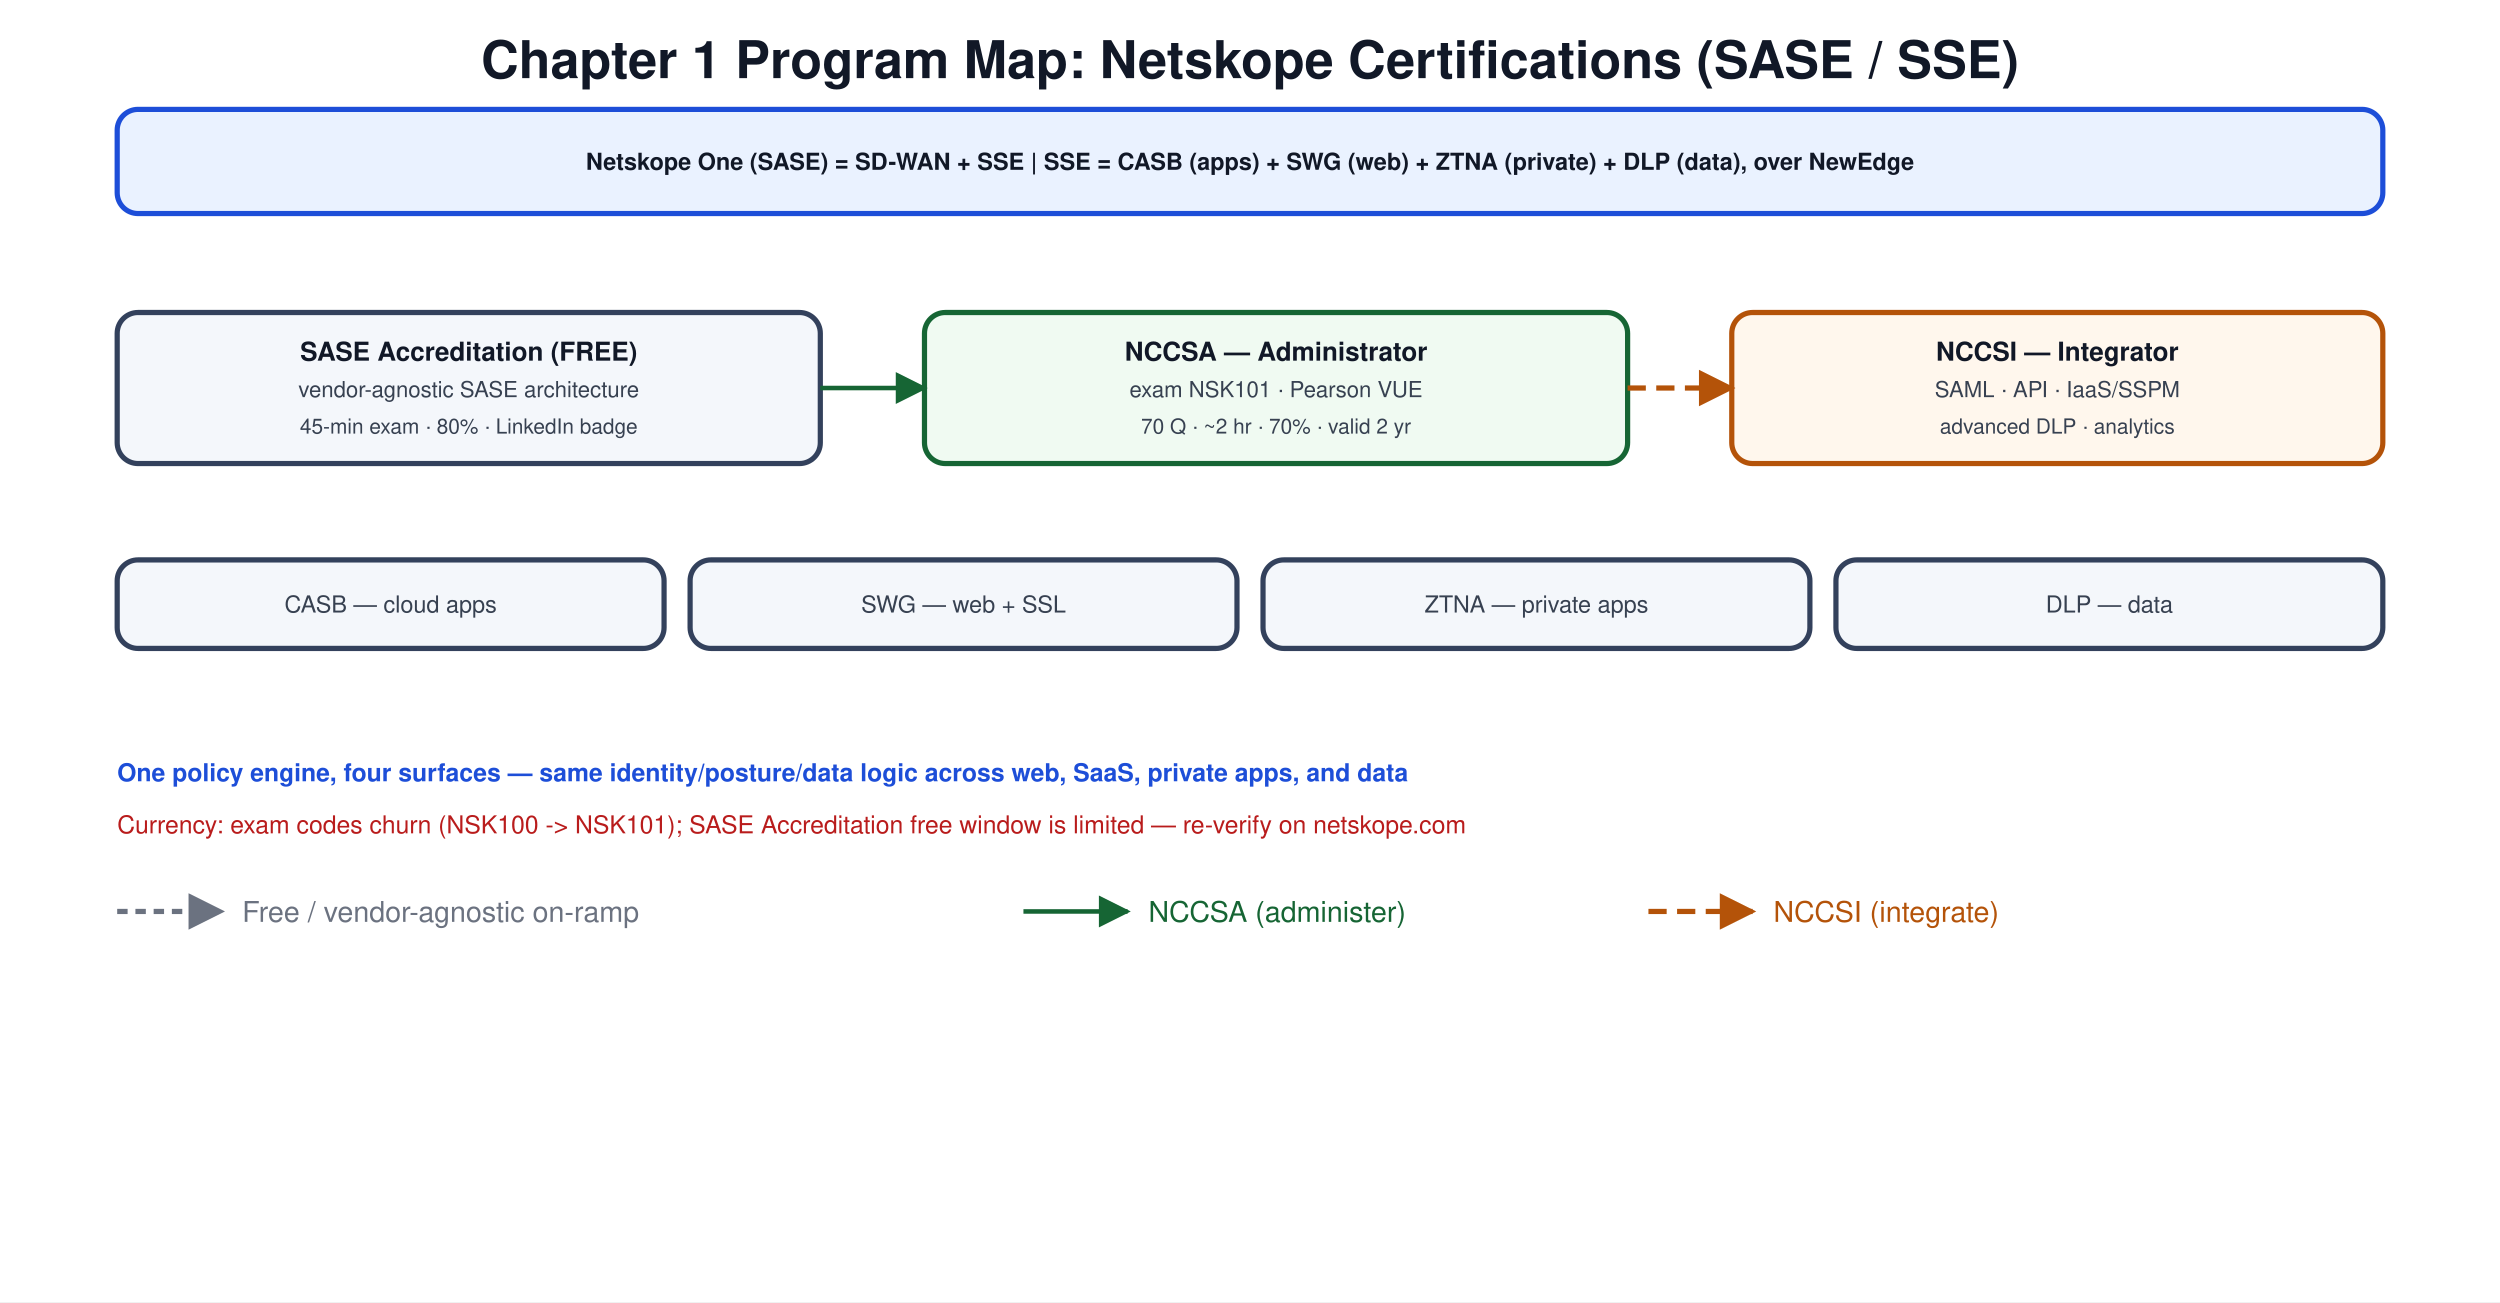
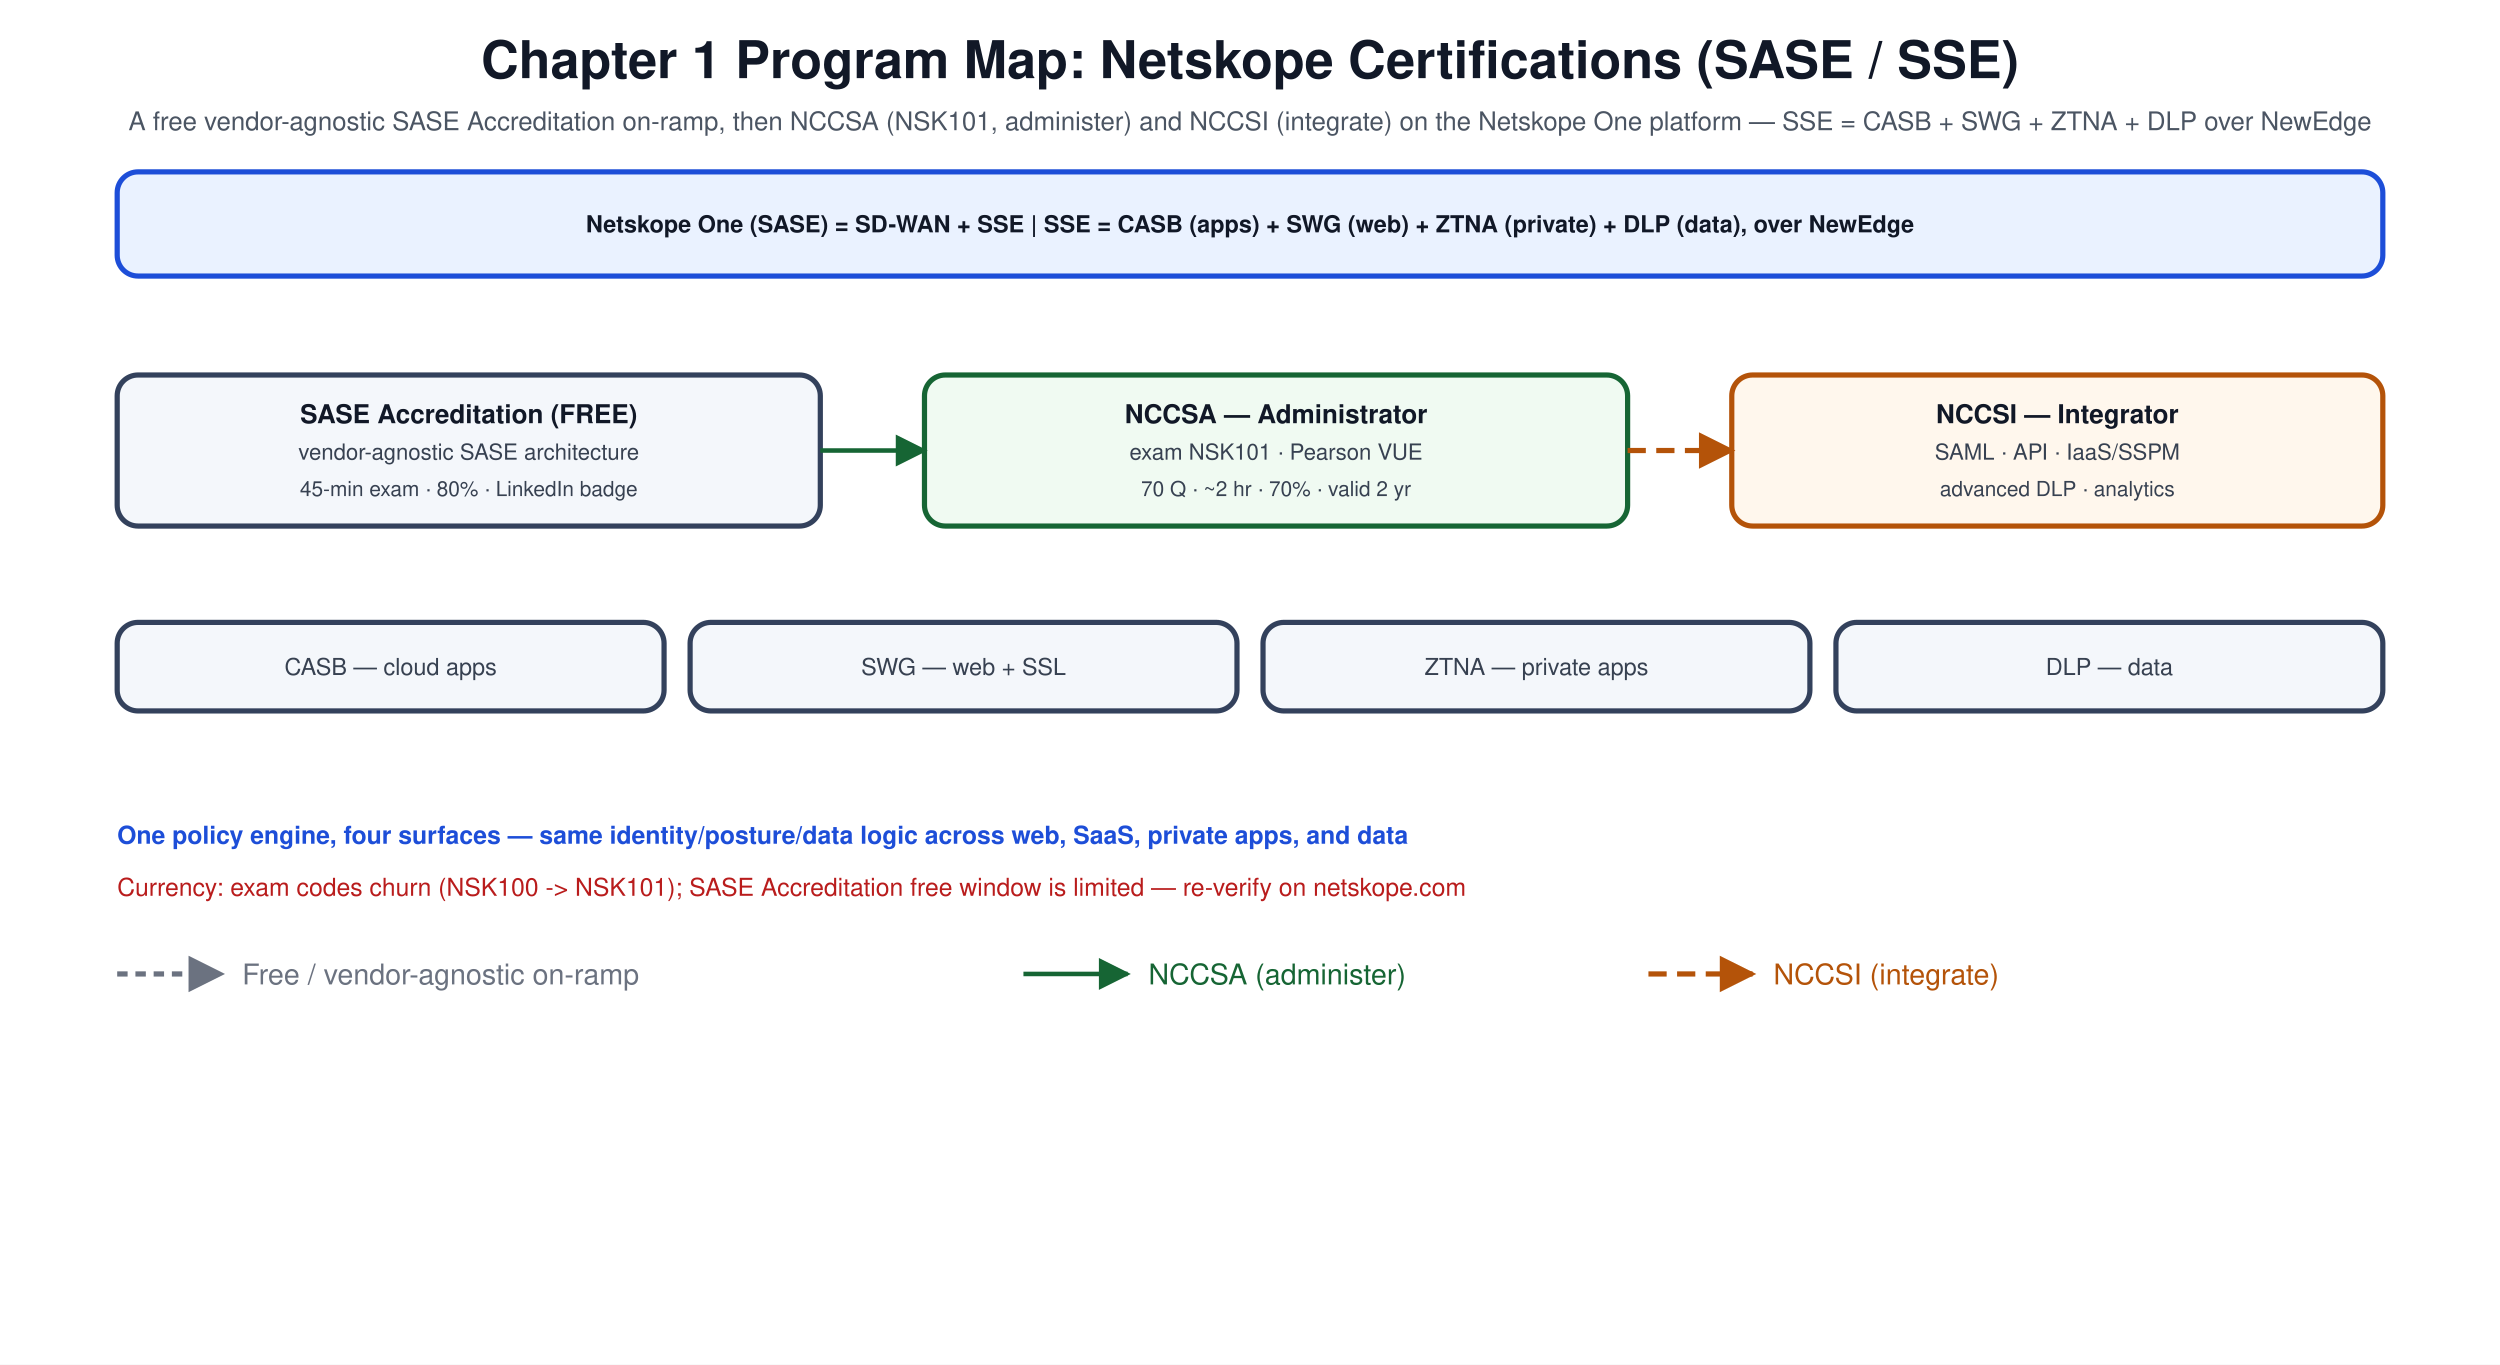
- <svg xmlns="http://www.w3.org/2000/svg" viewBox="0 0 960 500" font-family="Helvetica, Arial, sans-serif">
+ <svg xmlns="http://www.w3.org/2000/svg" viewBox="0 0 960 524" font-family="Helvetica, Arial, sans-serif">
  <defs>
    <marker id="arrow-alt" viewBox="0 0 10 10" refX="9" refY="5" markerWidth="7" markerHeight="7" orient="auto-start-reverse">
      <path d="M0,0 L10,5 L0,10 z" fill="#166534" />
    </marker>
    <marker id="arrow-data" viewBox="0 0 10 10" refX="9" refY="5" markerWidth="7" markerHeight="7" orient="auto-start-reverse">
      <path d="M0,0 L10,5 L0,10 z" fill="#b45309" />
    </marker>
    <marker id="arrow-neutral" viewBox="0 0 10 10" refX="9" refY="5" markerWidth="7" markerHeight="7" orient="auto-start-reverse">
      <path d="M0,0 L10,5 L0,10 z" fill="#6b7280" />
    </marker>
  </defs>
-   <rect x="0" y="0" width="960" height="500" fill="#ffffff" />
+   <rect x="0" y="0" width="960" height="524" fill="#ffffff" />
  <text x="480.0" y="30" text-anchor="middle" font-size="20" font-weight="700" fill="#111827">Chapter 1 Program Map: Netskope Certifications (SASE / SSE)</text>
  <text x="480.0" y="50" text-anchor="middle" font-size="9.9" fill="#4b5563">A free vendor-agnostic SASE Accreditation on-ramp, then NCCSA (NSK101, administer) and NCCSI (integrate) on the Netskope One platform — SSE = CASB + SWG + ZTNA + DLP over NewEdge</text>
-   <rect x="45" y="42" width="870" height="40" rx="8" fill="#eaf2ff" stroke="#1d4ed8" stroke-width="2" />
-   <text x="480.0" y="65.2" text-anchor="middle" font-size="9" font-weight="700" fill="#111827">Netskope One (SASE) = SD-WAN + SSE  |  SSE = CASB (apps) + SWG (web) + ZTNA (private) + DLP (data), over NewEdge</text>
-   <rect x="45" y="120" width="270" height="58" rx="8" fill="#f4f7fb" stroke="#33415c" stroke-width="2" />
-   <text x="180.0" y="138.5" text-anchor="middle" font-size="10" font-weight="700" fill="#111827">SASE Accreditation  (FREE)</text>
-   <text x="180.0" y="152.5" text-anchor="middle" font-size="8.5" font-weight="400" fill="#374151">vendor-agnostic SASE architecture</text>
-   <text x="180.0" y="166.5" text-anchor="middle" font-size="8" font-weight="400" fill="#374151">45-min exam · 80% · LinkedIn badge</text>
-   <rect x="355" y="120" width="270" height="58" rx="8" fill="#f0faf2" stroke="#166534" stroke-width="2" />
-   <text x="490.0" y="138.5" text-anchor="middle" font-size="10" font-weight="700" fill="#111827">NCCSA — Administrator</text>
-   <text x="490.0" y="152.5" text-anchor="middle" font-size="8.5" font-weight="400" fill="#374151">exam NSK101 · Pearson VUE</text>
-   <text x="490.0" y="166.5" text-anchor="middle" font-size="8" font-weight="400" fill="#374151">70 Q · ~2 hr · 70% · valid 2 yr</text>
-   <rect x="665" y="120" width="250" height="58" rx="8" fill="#fff7ed" stroke="#b45309" stroke-width="2" />
-   <text x="790.0" y="138.5" text-anchor="middle" font-size="10" font-weight="700" fill="#111827">NCCSI — Integrator</text>
-   <text x="790.0" y="152.5" text-anchor="middle" font-size="8.5" font-weight="400" fill="#374151">SAML · API · IaaS/SSPM</text>
-   <text x="790.0" y="166.5" text-anchor="middle" font-size="8" font-weight="400" fill="#374151">advanced DLP · analytics</text>
-   <line x1="315" y1="149" x2="355" y2="149" stroke="#166534" stroke-width="1.75" marker-end="url(#arrow-alt)" />
-   <line x1="625" y1="149" x2="665" y2="149" stroke="#b45309" stroke-width="2" stroke-dasharray="7 4" marker-end="url(#arrow-data)" />
-   <rect x="45" y="215" width="210" height="34" rx="8" fill="#f4f7fb" stroke="#33415c" stroke-width="2" />
-   <text x="150.0" y="235.2" text-anchor="middle" font-size="9" font-weight="400" fill="#374151">CASB — cloud apps</text>
-   <rect x="265" y="215" width="210" height="34" rx="8" fill="#f4f7fb" stroke="#33415c" stroke-width="2" />
-   <text x="370.0" y="235.2" text-anchor="middle" font-size="9" font-weight="400" fill="#374151">SWG — web + SSL</text>
-   <rect x="485" y="215" width="210" height="34" rx="8" fill="#f4f7fb" stroke="#33415c" stroke-width="2" />
-   <text x="590.0" y="235.2" text-anchor="middle" font-size="9" font-weight="400" fill="#374151">ZTNA — private apps</text>
-   <rect x="705" y="215" width="210" height="34" rx="8" fill="#f4f7fb" stroke="#33415c" stroke-width="2" />
-   <text x="810.0" y="235.2" text-anchor="middle" font-size="9" font-weight="400" fill="#374151">DLP — data</text>
-   <text x="45" y="300" font-size="9.5" font-weight="700" fill="#1d4ed8">One policy engine, four surfaces — same identity/posture/data logic across web, SaaS, private apps, and data</text>
-   <text x="45" y="320" font-size="9.5" font-weight="400" fill="#b91c1c">Currency: exam codes churn (NSK100 -&gt; NSK101); SASE Accreditation free window is limited — re-verify on netskope.com</text>
-   <line x1="45" y1="350" x2="85" y2="350" stroke="#6b7280" stroke-width="2" stroke-dasharray="4 3" marker-end="url(#arrow-neutral)" />
-   <text x="93" y="354" font-size="11" fill="#6b7280">Free / vendor-agnostic on-ramp</text>
-   <line x1="393" y1="350" x2="433" y2="350" stroke="#166534" stroke-width="1.75" marker-end="url(#arrow-alt)" />
-   <text x="441" y="354" font-size="11" fill="#166534">NCCSA (administer)</text>
-   <line x1="633" y1="350" x2="673" y2="350" stroke="#b45309" stroke-width="2" stroke-dasharray="7 4" marker-end="url(#arrow-data)" />
-   <text x="681" y="354" font-size="11" fill="#b45309">NCCSI (integrate)</text>
+   <g transform="translate(0,24)">
+     <rect x="45" y="42" width="870" height="40" rx="8" fill="#eaf2ff" stroke="#1d4ed8" stroke-width="2" />
+     <text x="480.0" y="65.2" text-anchor="middle" font-size="9" font-weight="700" fill="#111827">Netskope One (SASE) = SD-WAN + SSE  |  SSE = CASB (apps) + SWG (web) + ZTNA (private) + DLP (data), over NewEdge</text>
+     <rect x="45" y="120" width="270" height="58" rx="8" fill="#f4f7fb" stroke="#33415c" stroke-width="2" />
+     <text x="180.0" y="138.5" text-anchor="middle" font-size="10" font-weight="700" fill="#111827">SASE Accreditation  (FREE)</text>
+     <text x="180.0" y="152.5" text-anchor="middle" font-size="8.5" font-weight="400" fill="#374151">vendor-agnostic SASE architecture</text>
+     <text x="180.0" y="166.5" text-anchor="middle" font-size="8" font-weight="400" fill="#374151">45-min exam · 80% · LinkedIn badge</text>
+     <rect x="355" y="120" width="270" height="58" rx="8" fill="#f0faf2" stroke="#166534" stroke-width="2" />
+     <text x="490.0" y="138.5" text-anchor="middle" font-size="10" font-weight="700" fill="#111827">NCCSA — Administrator</text>
+     <text x="490.0" y="152.5" text-anchor="middle" font-size="8.5" font-weight="400" fill="#374151">exam NSK101 · Pearson VUE</text>
+     <text x="490.0" y="166.5" text-anchor="middle" font-size="8" font-weight="400" fill="#374151">70 Q · ~2 hr · 70% · valid 2 yr</text>
+     <rect x="665" y="120" width="250" height="58" rx="8" fill="#fff7ed" stroke="#b45309" stroke-width="2" />
+     <text x="790.0" y="138.5" text-anchor="middle" font-size="10" font-weight="700" fill="#111827">NCCSI — Integrator</text>
+     <text x="790.0" y="152.5" text-anchor="middle" font-size="8.5" font-weight="400" fill="#374151">SAML · API · IaaS/SSPM</text>
+     <text x="790.0" y="166.5" text-anchor="middle" font-size="8" font-weight="400" fill="#374151">advanced DLP · analytics</text>
+     <line x1="315" y1="149" x2="355" y2="149" stroke="#166534" stroke-width="1.75" marker-end="url(#arrow-alt)" />
+     <line x1="625" y1="149" x2="665" y2="149" stroke="#b45309" stroke-width="2" stroke-dasharray="7 4" marker-end="url(#arrow-data)" />
+     <rect x="45" y="215" width="210" height="34" rx="8" fill="#f4f7fb" stroke="#33415c" stroke-width="2" />
+     <text x="150.0" y="235.2" text-anchor="middle" font-size="9" font-weight="400" fill="#374151">CASB — cloud apps</text>
+     <rect x="265" y="215" width="210" height="34" rx="8" fill="#f4f7fb" stroke="#33415c" stroke-width="2" />
+     <text x="370.0" y="235.2" text-anchor="middle" font-size="9" font-weight="400" fill="#374151">SWG — web + SSL</text>
+     <rect x="485" y="215" width="210" height="34" rx="8" fill="#f4f7fb" stroke="#33415c" stroke-width="2" />
+     <text x="590.0" y="235.2" text-anchor="middle" font-size="9" font-weight="400" fill="#374151">ZTNA — private apps</text>
+     <rect x="705" y="215" width="210" height="34" rx="8" fill="#f4f7fb" stroke="#33415c" stroke-width="2" />
+     <text x="810.0" y="235.2" text-anchor="middle" font-size="9" font-weight="400" fill="#374151">DLP — data</text>
+     <text x="45" y="300" font-size="9.5" font-weight="700" fill="#1d4ed8">One policy engine, four surfaces — same identity/posture/data logic across web, SaaS, private apps, and data</text>
+     <text x="45" y="320" font-size="9.5" font-weight="400" fill="#b91c1c">Currency: exam codes churn (NSK100 -&gt; NSK101); SASE Accreditation free window is limited — re-verify on netskope.com</text>
+     <line x1="45" y1="350" x2="85" y2="350" stroke="#6b7280" stroke-width="2" stroke-dasharray="4 3" marker-end="url(#arrow-neutral)" />
+     <text x="93" y="354" font-size="11" fill="#6b7280">Free / vendor-agnostic on-ramp</text>
+     <line x1="393" y1="350" x2="433" y2="350" stroke="#166534" stroke-width="1.75" marker-end="url(#arrow-alt)" />
+     <text x="441" y="354" font-size="11" fill="#166534">NCCSA (administer)</text>
+     <line x1="633" y1="350" x2="673" y2="350" stroke="#b45309" stroke-width="2" stroke-dasharray="7 4" marker-end="url(#arrow-data)" />
+     <text x="681" y="354" font-size="11" fill="#b45309">NCCSI (integrate)</text>
+   </g>
</svg>
